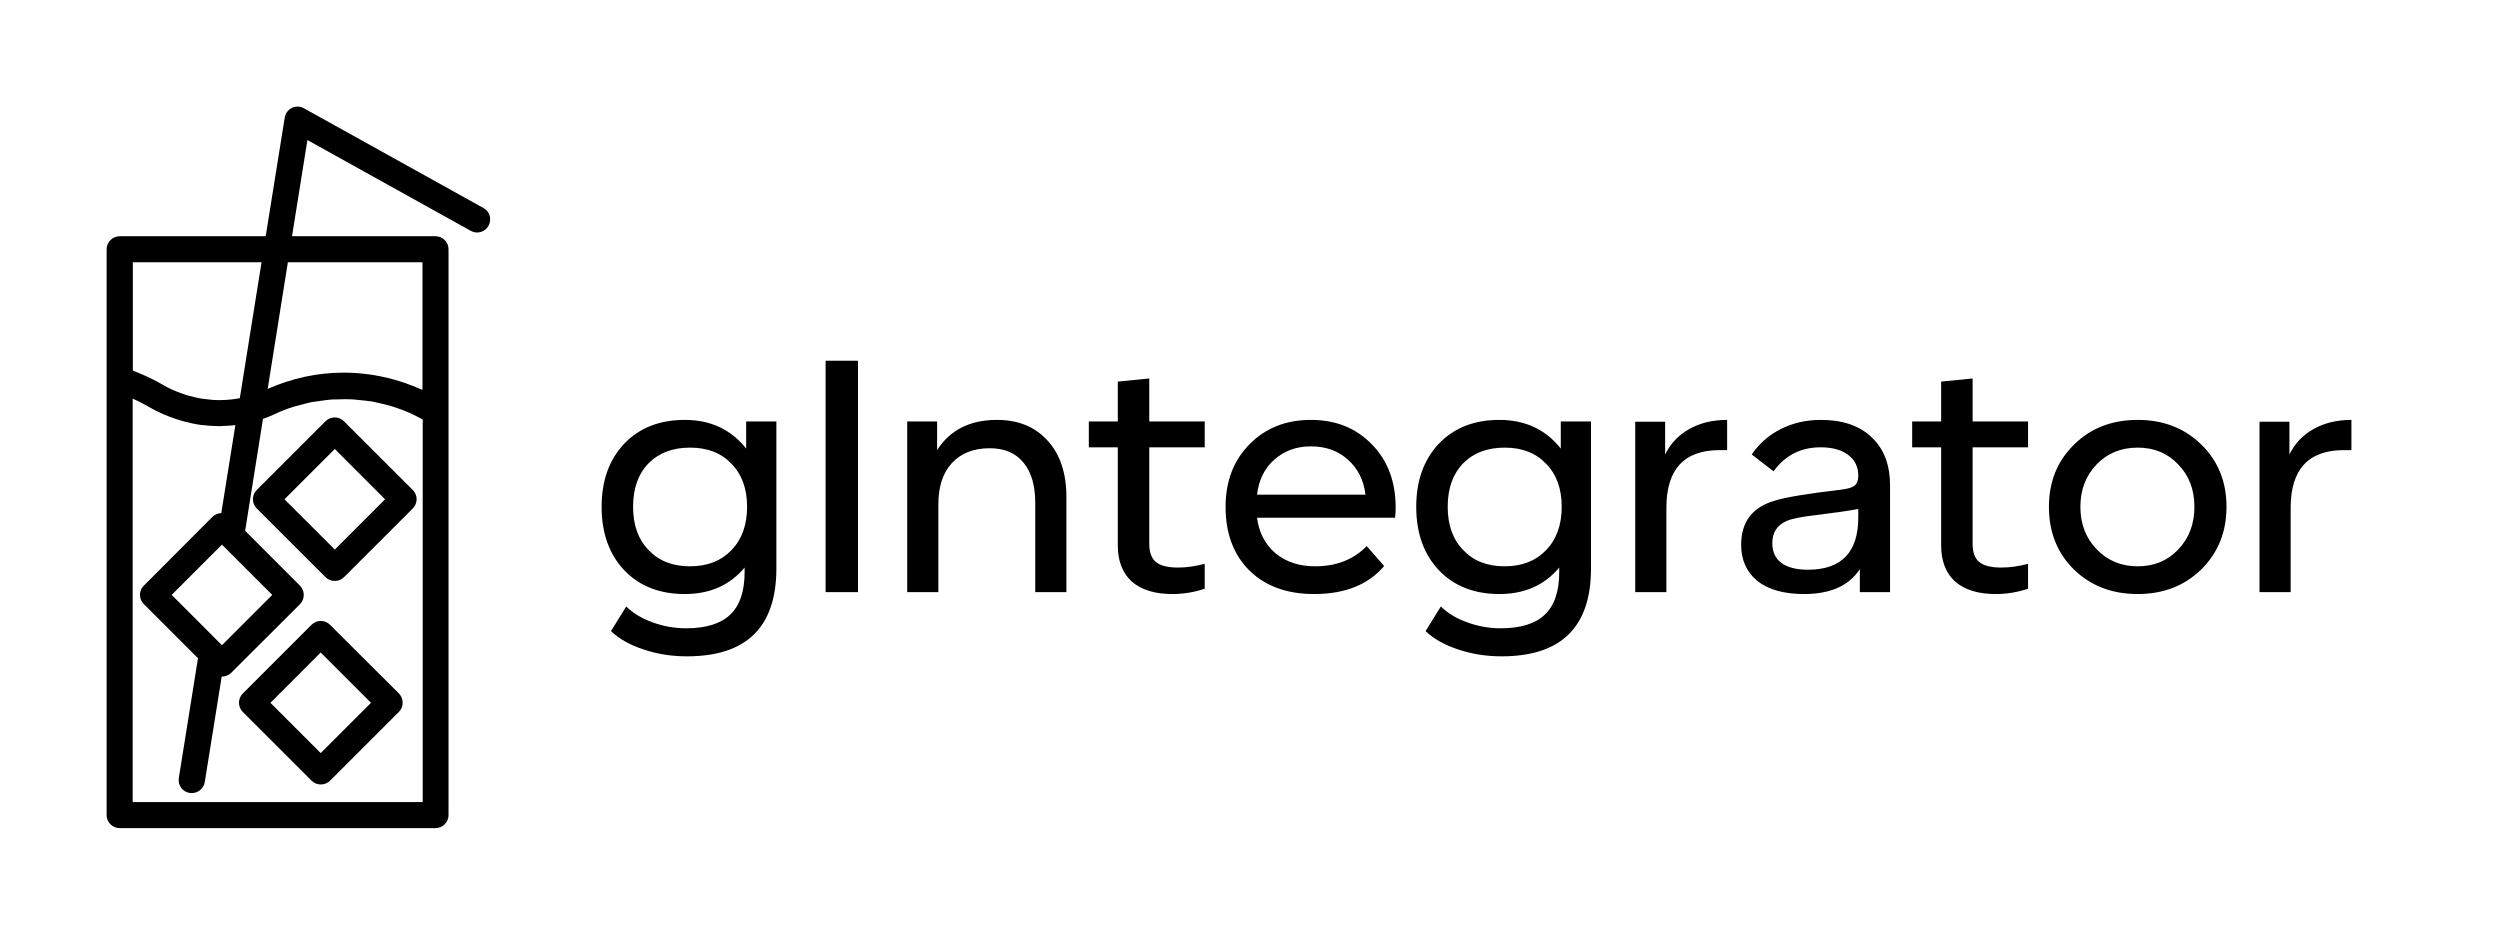
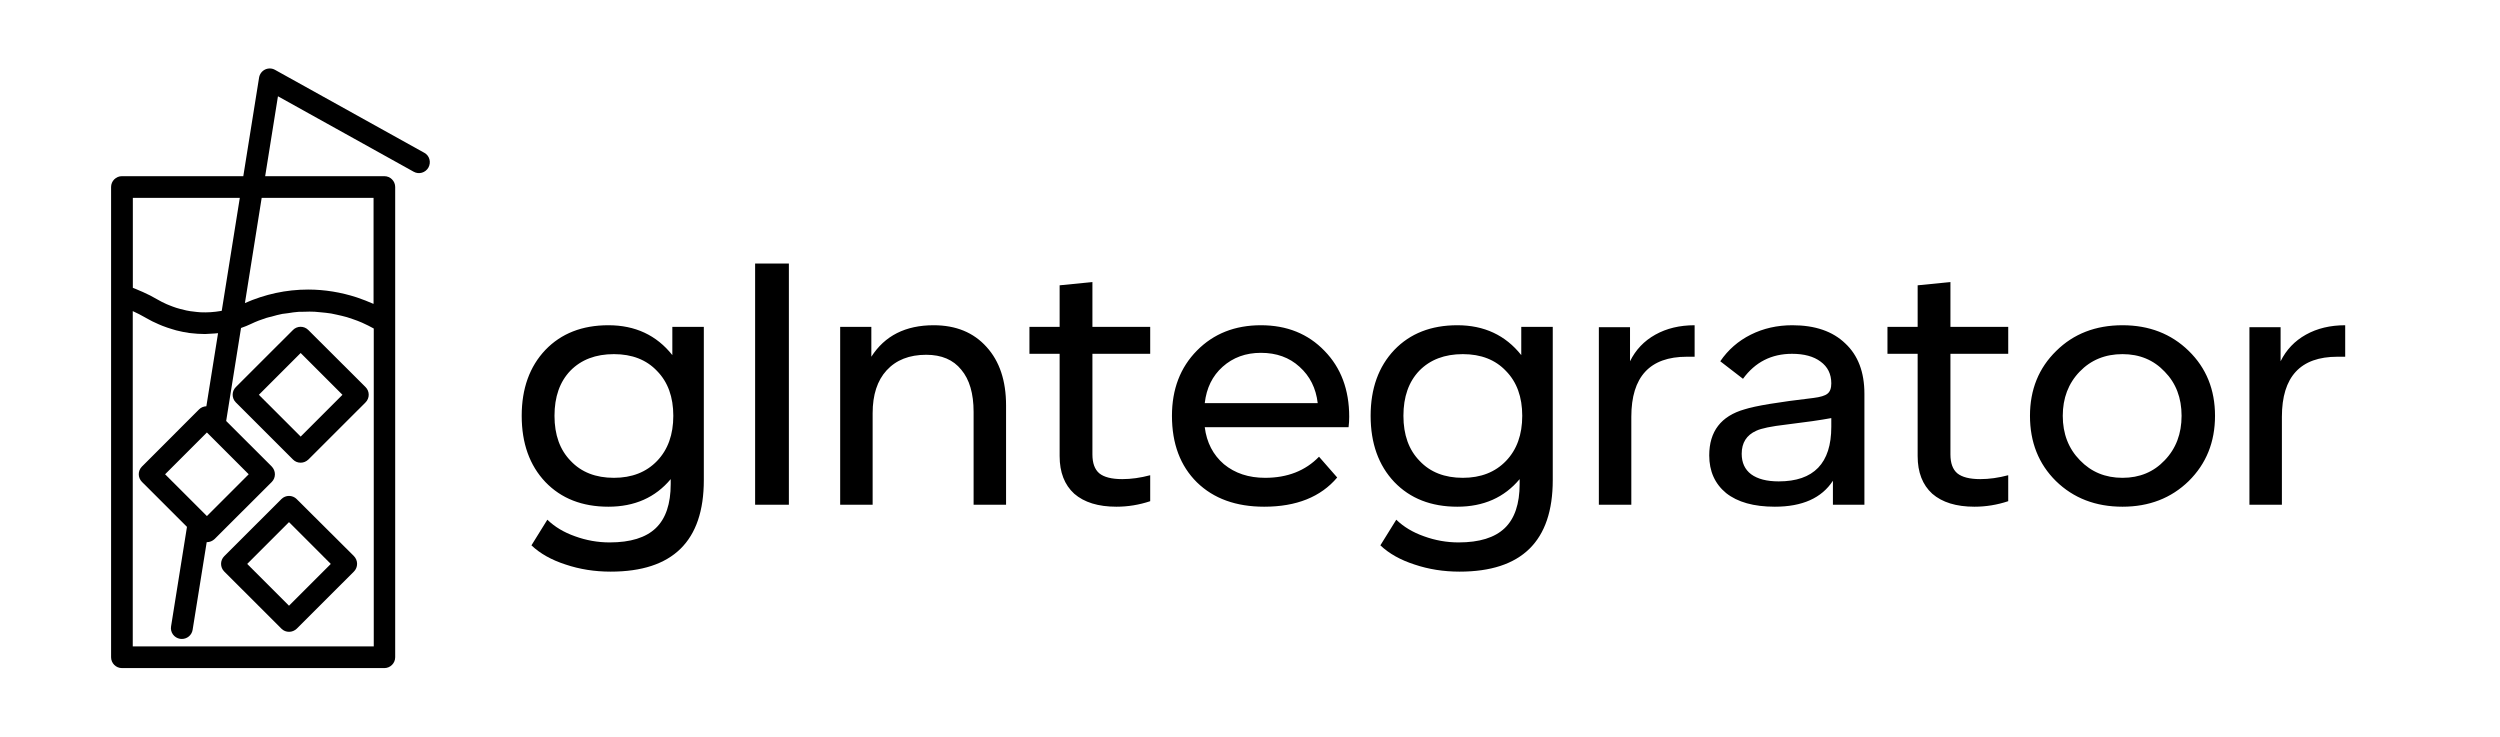
- <svg xmlns="http://www.w3.org/2000/svg" xmlns:ns1="http://schemas.microsoft.com/visio/2003/SVGExtensions/" width="8.917in" height="3.334in" viewBox="0 0 641.997 240.045" xml:space="preserve" color-interpolation-filters="sRGB" class="st4" version="1.1" id="svg7">
+ <svg xmlns="http://www.w3.org/2000/svg" xmlns:ns1="http://schemas.microsoft.com/visio/2003/SVGExtensions/" width="616.069pt" height="181.536pt" viewBox="0 0 616.069 181.536" xml:space="preserve" color-interpolation-filters="sRGB" class="st4" version="1.1" id="svg7">
  <defs id="defs7" />
  <ns1:documentProperties ns1:langID="3082" ns1:metric="true" ns1:viewMarkup="false">
    <ns1:userDefs>
      <ns1:ud ns1:nameU="msvNoAutoConnect" ns1:val="VT0(1):26" />
    </ns1:userDefs>
  </ns1:documentProperties>
  <style type="text/css" id="style1">
	
		.st1 {fill:#000000;stroke:none;stroke-linecap:butt;stroke-width:9.375}
		.st2 {fill:none;stroke:none;stroke-linecap:round;stroke-linejoin:round;stroke-width:0.75}
		.st3 {fill:#000000;font-family:Shoika-Retina;font-size:6.667em}
		.st4 {fill:none;fill-rule:evenodd;font-size:12px;overflow:visible;stroke-linecap:square;stroke-miterlimit:3}
	
	</style>
-   <g ns1:mID="0" ns1:index="1" ns1:groupContext="foregroundPage" id="g7">
+   <g ns1:mID="0" ns1:index="1" ns1:groupContext="foregroundPage" id="g7" transform="translate(0,-10.5)">
    <ns1:pageProperties ns1:drawingScale="0.0393701" ns1:pageScale="0.0393701" ns1:drawingUnits="24" ns1:shadowOffsetX="9" ns1:shadowOffsetY="-9" />
    <g id="group1000-1" transform="translate(27.375,-27.375)" ns1:mID="1000" ns1:groupContext="group">
      <g id="group1001-2" ns1:mID="1001" ns1:groupContext="group">
-         <g id="shape1002-3" ns1:mID="1002" ns1:groupContext="shape" transform="translate(37.2409,-63.4735)">
-           <path d="M23.69 199.02 C22.38 197.72 20.28 197.72 18.97 199.02 L1.3 216.69 C0 217.99 0 220.1 1.3 221.41 L18.97          239.07 C19.64 239.74 20.48 240.04 21.35 240.04 C22.22 240.04 23.05 239.71 23.72 239.07 L41.39 221.41          C42.69 220.1 42.69 217.99 41.39 216.69 L23.69 199.02 ZM21.35 231.98 L8.43 219.07 L21.35 206.15 L34.26          219.07 L21.35 231.98 Z" class="st1" id="path4" />
+         <g id="shape1002-3" ns1:mID="1002" ns1:groupContext="shape" transform="translate(29.6966,-50.615)">
+           <path d="m 18.89,169.8 c -1.04,-1.04 -2.72,-1.04 -3.76,0 L 1.04,183.88 c -1.04,1.04 -1.04,2.73 0,3.77 l 14.09,14.08 c 0.53,0.54 1.2,0.78 1.89,0.78 0.7,0 1.36,-0.27 1.9,-0.78 l 14.09,-14.08 c 1.04,-1.04 1.04,-2.73 0,-3.77 z m -1.87,26.28 -10.3,-10.3 10.3,-10.3 10.3,10.3 z" class="st1" id="path4" />
        </g>
-         <g id="shape1003-5" ns1:mID="1003" ns1:groupContext="shape" transform="translate(33.6607,-11.2091)">
-           <path d="M23.69 199.02 C22.38 197.72 20.28 197.72 18.97 199.02 L1.3 216.69 C0 217.99 0 220.1 1.3 221.41 L18.97          239.07 C19.64 239.74 20.48 240.04 21.35 240.04 C22.22 240.04 23.05 239.71 23.72 239.07 L41.39 221.41          C42.03 220.77 42.36 219.94 42.36 219.03 C42.36 218.13 41.99 217.29 41.39 216.66 L23.69 199.02 ZM21.31          231.98 L8.4 219.07 L21.31 206.15 L34.23 219.07 L21.31 231.98 Z" class="st1" id="path5" />
+         <g id="shape1003-5" ns1:mID="1003" ns1:groupContext="shape" transform="translate(26.8417,-8.93834)">
+           <path d="m 18.89,169.8 c -1.04,-1.04 -2.72,-1.04 -3.76,0 L 1.04,183.88 c -1.04,1.04 -1.04,2.73 0,3.77 l 14.09,14.08 c 0.53,0.54 1.2,0.78 1.89,0.78 0.7,0 1.36,-0.27 1.9,-0.78 l 14.09,-14.08 c 0.5,-0.51 0.77,-1.18 0.77,-1.9 0,-0.72 -0.29,-1.39 -0.77,-1.89 z M 17,196.08 6.7,185.78 17,175.48 l 10.3,10.3 z" class="st1" id="path5" />
        </g>
        <g id="shape1004-7" ns1:mID="1004" ns1:groupContext="shape">
-           <path d="M96.8 80.81 L50.66 55.18 C49.72 54.64 48.55 54.61 47.58 55.08 C46.61 55.55 45.91 56.48 45.74 57.55 L40.85          88.04 L3.35 88.04 C1.51 88.04 0 89.54 0 91.38 L0 124.91 L0 236.7 C0 238.54 1.51 240.04 3.35 240.04          L84.45 240.04 C86.29 240.04 87.8 238.54 87.8 236.7 L87.8 133.07 L87.8 91.38 C87.8 89.54 86.29 88.04          84.45 88.04 L47.61 88.04 L51.56 63.34 L93.52 86.66 C95.13 87.57 97.17 86.97 98.07 85.36 C98.97 83.72          98.41 81.68 96.8 80.81 ZM6.69 94.73 L39.78 94.73 L34.2 129.63 C34.1 129.66 34 129.66 33.89 129.69          C31.82 130.06 29.71 130.2 27.6 130.1 C27.24 130.06 26.83 130.03 26.47 129.99 C25.8 129.93 25.13          129.86 24.49 129.76 C24.06 129.69 23.66 129.59 23.25 129.53 C22.62 129.39 21.95 129.23 21.31 129.06          C20.95 128.96 20.54 128.86 20.18 128.72 C19.44 128.49 18.74 128.22 18 127.92 C17.73 127.82 17.43          127.72 17.16 127.59 C16.16 127.15 15.19 126.65 14.22 126.08 C12.82 125.24 11.34 124.51 9.84 123.84          C9.4 123.64 8.93 123.47 8.5 123.27 C7.9 123.04 7.33 122.73 6.73 122.53 L6.73 94.73 L6.69 94.73 ZM42.53          180.15 L29.61 193.07 L16.7 180.15 L29.61 167.24 L42.53 180.15 ZM81.11 233.35 L6.69 233.35 L6.69          129.73 C8.03 130.33 9.34 131 10.61 131.73 C10.67 131.77 10.71 131.8 10.77 131.84 C12.05 132.57 13.38          133.24 14.72 133.81 C15.09 133.98 15.49 134.11 15.86 134.28 C16.86 134.68 17.87 135.01 18.87 135.31          C19.31 135.45 19.71 135.58 20.14 135.68 C21.48 136.02 22.82 136.32 24.16 136.49 C24.49 136.52 24.83          136.55 25.16 136.59 C26.23 136.72 27.3 136.79 28.37 136.79 C28.57 136.79 28.81 136.82 29.01 136.82          C29.38 136.82 29.75 136.79 30.11 136.75 C30.72 136.72 31.29 136.72 31.89 136.65 C32.29 136.62 32.69          136.59 33.06 136.55 L29.44 159.14 C28.61 159.17 27.77 159.51 27.17 160.11 L9.54 177.78 C8.23 179.08          8.23 181.19 9.54 182.49 L23.46 196.41 L18.54 227.16 C18.24 229 19.47 230.71 21.31 231.01 C21.55          231.04 21.72 231.04 21.88 231.04 C23.49 231.04 24.93 229.87 25.2 228.23 L29.55 201.13 C29.58 201.13          29.58 201.13 29.61 201.13 C30.48 201.13 31.32 200.8 31.99 200.16 L49.65 182.53 C50.29 181.89 50.62          181.05 50.62 180.15 C50.62 179.25 50.26 178.41 49.65 177.78 L35.57 163.69 L40.15 134.95 C41.22 134.58          42.29 134.14 43.26 133.68 C44.8 132.94 46.38 132.34 47.98 131.84 C48.48 131.67 49.02 131.57 49.55          131.43 C50.66 131.13 51.76 130.8 52.9 130.6 C53.5 130.5 54.07 130.43 54.67 130.36 C55.74 130.2 56.81          130.03 57.92 129.96 C58.52 129.93 59.09 129.93 59.69 129.93 C60.8 129.89 61.87 129.86 62.97 129.93          C63.57 129.96 64.14 130.03 64.75 130.1 C65.82 130.2 66.92 130.3 67.99 130.46 C68.59 130.56 69.16          130.7 69.73 130.83 C70.77 131.07 71.84 131.3 72.88 131.6 C73.48 131.77 74.08 132 74.68 132.2 C75.65          132.54 76.62 132.87 77.56 133.31 C78.2 133.57 78.83 133.91 79.47 134.21 C80.04 134.51 80.61 134.81          81.17 135.11 L81.17 233.35 L81.11 233.35 ZM81.11 94.73 L81.11 127.49 C81.01 127.45 80.91 127.42          80.81 127.38 C79.37 126.75 77.93 126.18 76.46 125.68 C76.26 125.61 76.05 125.54 75.89 125.48 C71.07          123.91 66.02 123.07 60.9 123.07 C54.1 123.07 47.58 124.51 41.36 127.25 L46.54 94.73 L81.11 94.73          Z" class="st1" id="path6" />
+           <path d="M 77.19,75.53 40.4,55.09 c -0.75,-0.43 -1.68,-0.45 -2.46,-0.08 -0.77,0.38 -1.33,1.12 -1.47,1.98 l -3.89,24.3 H 2.67 C 1.2,81.29 0,82.49 0,83.96 v 26.74 89.14 c 0,1.47 1.2,2.67 2.67,2.67 h 64.67 c 1.47,0 2.67,-1.2 2.67,-2.67 V 117.21 83.96 c 0,-1.47 -1.2,-2.67 -2.67,-2.67 H 37.97 L 41.12,61.6 74.58,80.2 c 1.28,0.72 2.9,0.24 3.62,-1.04 0.72,-1.31 0.27,-2.94 -1.01,-3.63 z M 5.34,86.63 h 26.38 l -4.45,27.83 c -0.08,0.02 -0.16,0.02 -0.24,0.05 -1.66,0.29 -3.34,0.4 -5.02,0.32 -0.29,-0.03 -0.61,-0.05 -0.9,-0.08 -0.54,-0.05 -1.07,-0.11 -1.58,-0.19 -0.35,-0.05 -0.67,-0.13 -0.99,-0.18 -0.5,-0.11 -1.04,-0.24 -1.54,-0.38 -0.3,-0.08 -0.62,-0.16 -0.91,-0.26 -0.59,-0.19 -1.15,-0.4 -1.74,-0.64 -0.21,-0.08 -0.45,-0.16 -0.66,-0.27 -0.8,-0.35 -1.58,-0.75 -2.35,-1.2 -1.12,-0.67 -2.29,-1.25 -3.5,-1.79 C 7.5,109.68 7.12,109.55 6.78,109.39 6.3,109.2 5.84,108.96 5.36,108.8 V 86.63 Z m 28.57,68.12 -10.3,10.3 -10.3,-10.3 10.3,-10.3 z m 30.77,42.42 H 5.34 v -82.63 c 1.06,0.48 2.1,1.01 3.12,1.6 0.05,0.03 0.08,0.05 0.13,0.08 1.02,0.59 2.08,1.12 3.15,1.57 0.29,0.14 0.61,0.24 0.91,0.38 0.8,0.32 1.6,0.58 2.4,0.82 0.35,0.11 0.67,0.22 1.01,0.3 1.07,0.26 2.14,0.5 3.2,0.64 0.27,0.02 0.54,0.05 0.8,0.08 0.86,0.1 1.71,0.16 2.57,0.16 0.16,0 0.34,0.02 0.5,0.02 0.3,0 0.59,-0.02 0.88,-0.05 0.48,-0.03 0.94,-0.03 1.42,-0.08 0.32,-0.03 0.64,-0.05 0.93,-0.08 l -2.88,18.01 c -0.67,0.03 -1.33,0.29 -1.81,0.78 L 7.6,152.85 c -1.04,1.04 -1.04,2.72 0,3.77 l 11.1,11.09 -3.92,24.53 c -0.24,1.46 0.75,2.82 2.22,3.06 0.18,0.03 0.32,0.03 0.45,0.03 1.28,0 2.43,-0.93 2.64,-2.24 l 3.47,-21.61 c 0.03,0 0.03,0 0.05,0 0.7,0 1.36,-0.27 1.9,-0.78 L 39.6,156.64 c 0.5,-0.51 0.77,-1.17 0.77,-1.89 0,-0.72 -0.29,-1.39 -0.77,-1.9 L 28.36,141.62 32.02,118.7 c 0.85,-0.29 1.71,-0.64 2.48,-1.01 1.23,-0.59 2.48,-1.07 3.76,-1.47 0.4,-0.13 0.83,-0.21 1.26,-0.32 0.88,-0.24 1.76,-0.51 2.66,-0.67 0.48,-0.08 0.94,-0.13 1.42,-0.18 0.85,-0.14 1.71,-0.27 2.59,-0.33 0.48,-0.02 0.93,-0.02 1.41,-0.02 0.88,-0.03 1.73,-0.06 2.61,0 0.49,0.02 0.94,0.08 1.42,0.13 0.85,0.08 1.73,0.16 2.59,0.3 0.48,0.08 0.93,0.18 1.38,0.29 0.83,0.19 1.69,0.37 2.51,0.61 0.48,0.14 0.96,0.32 1.44,0.48 0.78,0.27 1.55,0.54 2.3,0.88 0.5,0.22 1.01,0.48 1.52,0.72 0.45,0.24 0.91,0.48 1.36,0.72 v 78.34 z m 0,-110.54 v 26.12 c -0.08,-0.03 -0.16,-0.05 -0.24,-0.08 -1.15,-0.51 -2.3,-0.96 -3.47,-1.36 -0.16,-0.05 -0.32,-0.11 -0.46,-0.16 -3.84,-1.25 -7.87,-1.92 -11.95,-1.92 -5.42,0 -10.62,1.15 -15.58,3.33 l 4.13,-25.93 z" class="st1" id="path6" />
        </g>
      </g>
    </g>
-     <g id="shape1005-9" ns1:mID="1005" ns1:groupContext="shape" transform="translate(147.609,-53.8583)">
+     <g id="shape1005-9" ns1:mID="1005" ns1:groupContext="shape" transform="translate(121.682,-33.5122)">
      <ns1:textBlock ns1:margins="rect(4,4,4,4)" ns1:tabSpace="42.5197" />
-       <ns1:textRect cx="238.006" cy="181.934" width="476.02" height="116.22" />
-       <path id="rect7" class="st2" style="stroke-width:0.75;stroke-linecap:round;stroke-linejoin:round" d="m 0,123.824 h 476.013 v 116.22 H 0 Z" />
-       <path d="m 12.72,167.77 q 5.84,-6.08 15.52,-6.08 9.92,0 15.76,7.36 v -6.96 H 51.76 V 199.85 q 0,22.56 -22.96,22.56 -5.92,0 -11.12,-1.76 -5.2,-1.68 -8.4,-4.72 l 3.92,-6.32 q 2.72,2.64 6.8,4.08 4.16,1.52 8.56,1.52 7.68,0 11.36,-3.52 3.68,-3.52 3.68,-10.88 v -1.2 q -5.68,6.8 -15.36,6.8 -9.68,0 -15.52,-6.08 -5.84,-6.16 -5.84,-16.32 0,-10.08 5.84,-16.24 z M 18.96,195.13 q 3.92,4.16 10.64,4.16 6.64,0 10.64,-4.16 4,-4.16 4,-11.12 0,-6.96 -4,-11.04 -3.92,-4.16 -10.64,-4.16 -6.72,0 -10.72,4.08 -3.92,4.08 -3.92,11.12 0,7.04 4,11.12 z m 45.44,10.8 v -59.44 h 8.32 v 59.44 z m 20.96,0 v -43.84 h 7.68 v 7.36 q 4.96,-7.76 15.36,-7.76 8.24,0 13.04,5.36 4.8,5.28 4.8,14.4 v 24.48 h -8 v -22.88 q 0,-6.8 -3.04,-10.4 -2.96,-3.68 -8.64,-3.68 -6.24,0 -9.76,3.84 -3.44,3.76 -3.44,10.56 v 22.56 z m 46.64,-37.2 v -6.64 h 7.44 v -10.24 l 8.08,-0.8 v 11.04 h 14.24 v 6.64 h -14.24 v 24.8 q 0,3.2 1.68,4.64 1.76,1.44 5.68,1.44 3.28,0 6.88,-0.96 v 6.4 q -4.08,1.36 -8.32,1.36 -6.72,0 -10.4,-3.2 -3.6,-3.28 -3.6,-9.28 v -25.2 z m 35.12,15.28 q 0,-9.84 6.16,-16.08 6.16,-6.24 15.76,-6.24 9.6,0 15.68,6.32 6.08,6.24 6.08,16.24 0,1.36 -0.16,2.56 h -35.44 q 0.72,5.68 4.72,9.12 4.08,3.36 10.16,3.36 8.24,0 13.28,-5.2 l 4.48,5.12 q -6.08,7.2 -18,7.2 -10.4,0 -16.56,-6 -6.16,-6.08 -6.16,-16.4 z m 8.08,-3.12 h 27.84 q -0.64,-5.52 -4.48,-8.96 -3.76,-3.44 -9.52,-3.44 -5.6,0 -9.44,3.44 -3.76,3.36 -4.4,8.96 z m 46.72,-13.12 q 5.84,-6.08 15.52,-6.08 9.92,0 15.76,7.36 v -6.96 h 7.76 V 199.85 q 0,22.56 -22.96,22.56 -5.92,0 -11.12,-1.76 -5.2,-1.68 -8.4,-4.72 l 3.92,-6.32 q 2.72,2.64 6.8,4.08 4.16,1.52 8.56,1.52 7.68,0 11.36,-3.52 3.68,-3.52 3.68,-10.88 v -1.2 q -5.68,6.8 -15.36,6.8 -9.68,0 -15.52,-6.08 -5.84,-6.16 -5.84,-16.32 0,-10.08 5.84,-16.24 z M 228.16,195.13 q 3.92,4.16 10.64,4.16 6.64,0 10.64,-4.16 4,-4.16 4,-11.12 0,-6.96 -4,-11.04 -3.92,-4.16 -10.64,-4.16 -6.72,0 -10.72,4.08 -3.92,4.08 -3.92,11.12 0,7.04 4,11.12 z m 51.84,-32.96 v 8.4 q 2.08,-4.24 6.24,-6.56 4.16,-2.32 9.68,-2.32 v 7.76 h -1.92 q -13.68,0 -13.68,14.8 v 21.68 h -8 v -43.76 z m 28.24,20.24 q 4,-1.28 16.96,-2.8 2.56,-0.32 3.44,-1.04 0.96,-0.72 0.96,-2.56 0,-3.44 -2.64,-5.36 -2.56,-1.92 -7.04,-1.92 -7.6,0 -12.08,6.16 l -5.6,-4.32 q 2.88,-4.24 7.52,-6.56 4.64,-2.32 10.24,-2.32 8.4,0 13.04,4.48 4.72,4.4 4.72,12.4 v 27.36 h -7.76 V 200.01 q -4.16,6.4 -14.32,6.4 -7.76,0 -12,-3.36 -4.16,-3.44 -4.16,-9.28 0,-8.88 8.72,-11.36 z m -0.72,10.96 q 0,3.28 2.32,5.04 2.4,1.76 6.8,1.76 12.96,0 12.96,-13.44 v -2.16 q -3.84,0.72 -11.12,1.6 -5.52,0.64 -7.36,1.52 -3.6,1.6 -3.6,5.68 z m 35.92,-24.64 v -6.64 h 7.44 v -10.24 l 8.08,-0.8 v 11.04 h 14.24 v 6.64 H 358.959 v 24.8 q 0,3.2 1.68,4.64 1.76,1.44 5.68,1.44 3.28,0 6.88,-0.96 v 6.4 q -4.08,1.36 -8.32,1.36 -6.72,0 -10.4,-3.2 -3.6,-3.28 -3.6,-9.28 v -25.2 z m 41.6,-0.72 q 6.4,-6.32 16.32,-6.32 9.84,0 16.32,6.32 6.48,6.32 6.48,16 0,9.68 -6.48,16.08 -6.48,6.32 -16.32,6.32 -9.92,0 -16.4,-6.32 -6.4,-6.32 -6.4,-16.08 0,-9.68 6.48,-16 z m 1.6,16 q 0,6.64 4.24,10.96 4.16,4.32 10.48,4.32 6.32,0 10.4,-4.32 4.16,-4.32 4.16,-10.96 0,-6.64 -4.16,-10.88 -4.08,-4.32 -10.4,-4.32 -6.4,0 -10.56,4.32 -4.16,4.32 -4.16,10.88 z m 53.68,-21.84 v 8.4 q 2.08,-4.24 6.24,-6.56 4.16,-2.32 9.68,-2.32 v 7.76 h -1.92 q -13.68,0 -13.68,14.8 v 21.68 h -8 v -43.76 z" id="text7" class="st3" style="font-size:533.332px;font-family:Shoika-Retina;fill:#000000" aria-label="gIntegrator" />
+       <ns1:textRect cx="238.006" cy="144.397" width="476.02" height="116.22" />
+       <path id="rect7" class="st2" style="stroke-width:0.75;stroke-linecap:round;stroke-linejoin:round" d="M 0,86.287 H 476.013 V 202.507 H 0 Z" />
+       <path d="m 12.72,130.24 q 5.84,-6.08 15.52,-6.08 9.92,0 15.76,7.36 v -6.96 H 51.76 V 162.32 q 0,22.56 -22.96,22.56 -5.92,0 -11.12,-1.76 -5.2,-1.68 -8.4,-4.72 l 3.92,-6.32 q 2.72,2.64 6.8,4.08 4.16,1.52 8.56,1.52 7.68,0 11.36,-3.52 3.68,-3.52 3.68,-10.88 v -1.2 q -5.68,6.8 -15.36,6.8 -9.68,0 -15.52,-6.08 -5.84,-6.16 -5.84,-16.32 0,-10.08 5.84,-16.24 z m 6.24,27.36 q 3.92,4.16 10.64,4.16 6.64,0 10.64,-4.16 4,-4.16 4,-11.12 0,-6.96 -4,-11.04 -3.92,-4.16 -10.64,-4.16 -6.72,0 -10.72,4.08 -3.92,4.08 -3.92,11.12 0,7.04 4,11.12 z m 45.44,10.8 v -59.44 h 8.32 v 59.44 z m 20.96,0 v -43.84 h 7.68 v 7.36 q 4.96,-7.76 15.36,-7.76 8.24,0 13.04,5.36 4.8,5.28 4.8,14.4 v 24.48 h -8 v -22.88 q 0,-6.8 -3.04,-10.4 -2.96,-3.68 -8.64,-3.68 -6.24,0 -9.76,3.84 -3.44,3.76 -3.44,10.56 v 22.56 z m 46.64,-37.2 v -6.64 h 7.44 v -10.24 l 8.08,-0.8 v 11.04 h 14.24 v 6.64 h -14.24 v 24.8 q 0,3.2 1.68,4.64 1.76,1.44 5.68,1.44 3.28,0 6.88,-0.96 v 6.4 q -4.08,1.36 -8.32,1.36 -6.72,0 -10.4,-3.2 -3.6,-3.28 -3.6,-9.28 v -25.2 z m 35.12,15.28 q 0,-9.84 6.16,-16.08 6.16,-6.24 15.76,-6.24 9.6,0 15.68,6.32 6.08,6.24 6.08,16.24 0,1.36 -0.16,2.56 h -35.44 q 0.72,5.68 4.72,9.12 4.08,3.36 10.16,3.36 8.24,0 13.28,-5.2 l 4.48,5.12 q -6.08,7.2 -18,7.2 -10.4,0 -16.56,-6 -6.16,-6.08 -6.16,-16.4 z m 8.08,-3.12 h 27.84 q -0.64,-5.52 -4.48,-8.96 -3.76,-3.44 -9.52,-3.44 -5.6,0 -9.44,3.44 -3.76,3.36 -4.4,8.96 z m 46.72,-13.12 q 5.84,-6.08 15.52,-6.08 9.92,0 15.76,7.36 v -6.96 h 7.76 V 162.32 q 0,22.56 -22.96,22.56 -5.92,0 -11.12,-1.76 -5.2,-1.68 -8.4,-4.72 l 3.92,-6.32 q 2.72,2.64 6.8,4.08 4.16,1.52 8.56,1.52 7.68,0 11.36,-3.52 3.68,-3.52 3.68,-10.88 v -1.2 q -5.68,6.8 -15.36,6.8 -9.68,0 -15.52,-6.08 -5.84,-6.16 -5.84,-16.32 0,-10.08 5.84,-16.24 z m 6.24,27.36 q 3.92,4.16 10.64,4.16 6.64,0 10.64,-4.16 4,-4.16 4,-11.12 0,-6.96 -4,-11.04 -3.92,-4.16 -10.64,-4.16 -6.72,0 -10.72,4.08 -3.92,4.08 -3.92,11.12 0,7.04 4,11.12 z m 51.84,-32.96 v 8.4 q 2.08,-4.24 6.24,-6.56 4.16,-2.32 9.68,-2.32 v 7.76 h -1.92 q -13.68,0 -13.68,14.8 v 21.68 h -8 v -43.76 z m 28.24,20.24 q 4,-1.28 16.96,-2.8 2.56,-0.32 3.44,-1.04 0.96,-0.72 0.96,-2.56 0,-3.44 -2.64,-5.36 -2.56,-1.92 -7.04,-1.92 -7.6,0 -12.08,6.16 l -5.6,-4.32 q 2.88,-4.24 7.52,-6.56 4.64,-2.32 10.24,-2.32 8.4,0 13.04,4.48 4.72,4.4 4.72,12.4 v 27.36 h -7.76 V 162.48 q -4.16,6.4 -14.32,6.4 -7.76,0 -12,-3.36 -4.16,-3.44 -4.16,-9.28 0,-8.88 8.72,-11.36 z m -0.72,10.96 q 0,3.28 2.32,5.04 2.4,1.76 6.8,1.76 12.96,0 12.96,-13.44 v -2.16 q -3.84,0.72 -11.12,1.6 -5.52,0.64 -7.36,1.52 -3.6,1.6 -3.6,5.68 z m 35.92,-24.64 v -6.64 h 7.44 v -10.24 l 8.08,-0.8 v 11.04 h 14.24 v 6.64 H 358.959 v 24.8 q 0,3.2 1.68,4.64 1.76,1.44 5.68,1.44 3.28,0 6.88,-0.96 v 6.4 q -4.08,1.36 -8.32,1.36 -6.72,0 -10.4,-3.2 -3.6,-3.28 -3.6,-9.28 v -25.2 z m 41.6,-0.72 q 6.4,-6.32 16.32,-6.32 9.84,0 16.32,6.32 6.48,6.32 6.48,16 0,9.68 -6.48,16.08 -6.48,6.32 -16.32,6.32 -9.92,0 -16.4,-6.32 -6.4,-6.32 -6.4,-16.08 0,-9.68 6.48,-16 z m 1.6,16 q 0,6.64 4.24,10.96 4.16,4.32 10.48,4.32 6.32,0 10.4,-4.32 4.16,-4.32 4.16,-10.96 0,-6.64 -4.16,-10.88 -4.08,-4.32 -10.4,-4.32 -6.4,0 -10.56,4.32 -4.16,4.32 -4.16,10.88 z m 53.68,-21.84 v 8.4 q 2.08,-4.24 6.24,-6.56 4.16,-2.32 9.68,-2.32 v 7.76 h -1.92 q -13.68,0 -13.68,14.8 v 21.68 h -8 v -43.76 z" id="text7" class="st3" style="font-size:533.332px;font-family:Shoika-Retina;fill:#000000" aria-label="gIntegrator" />
    </g>
  </g>
</svg>
